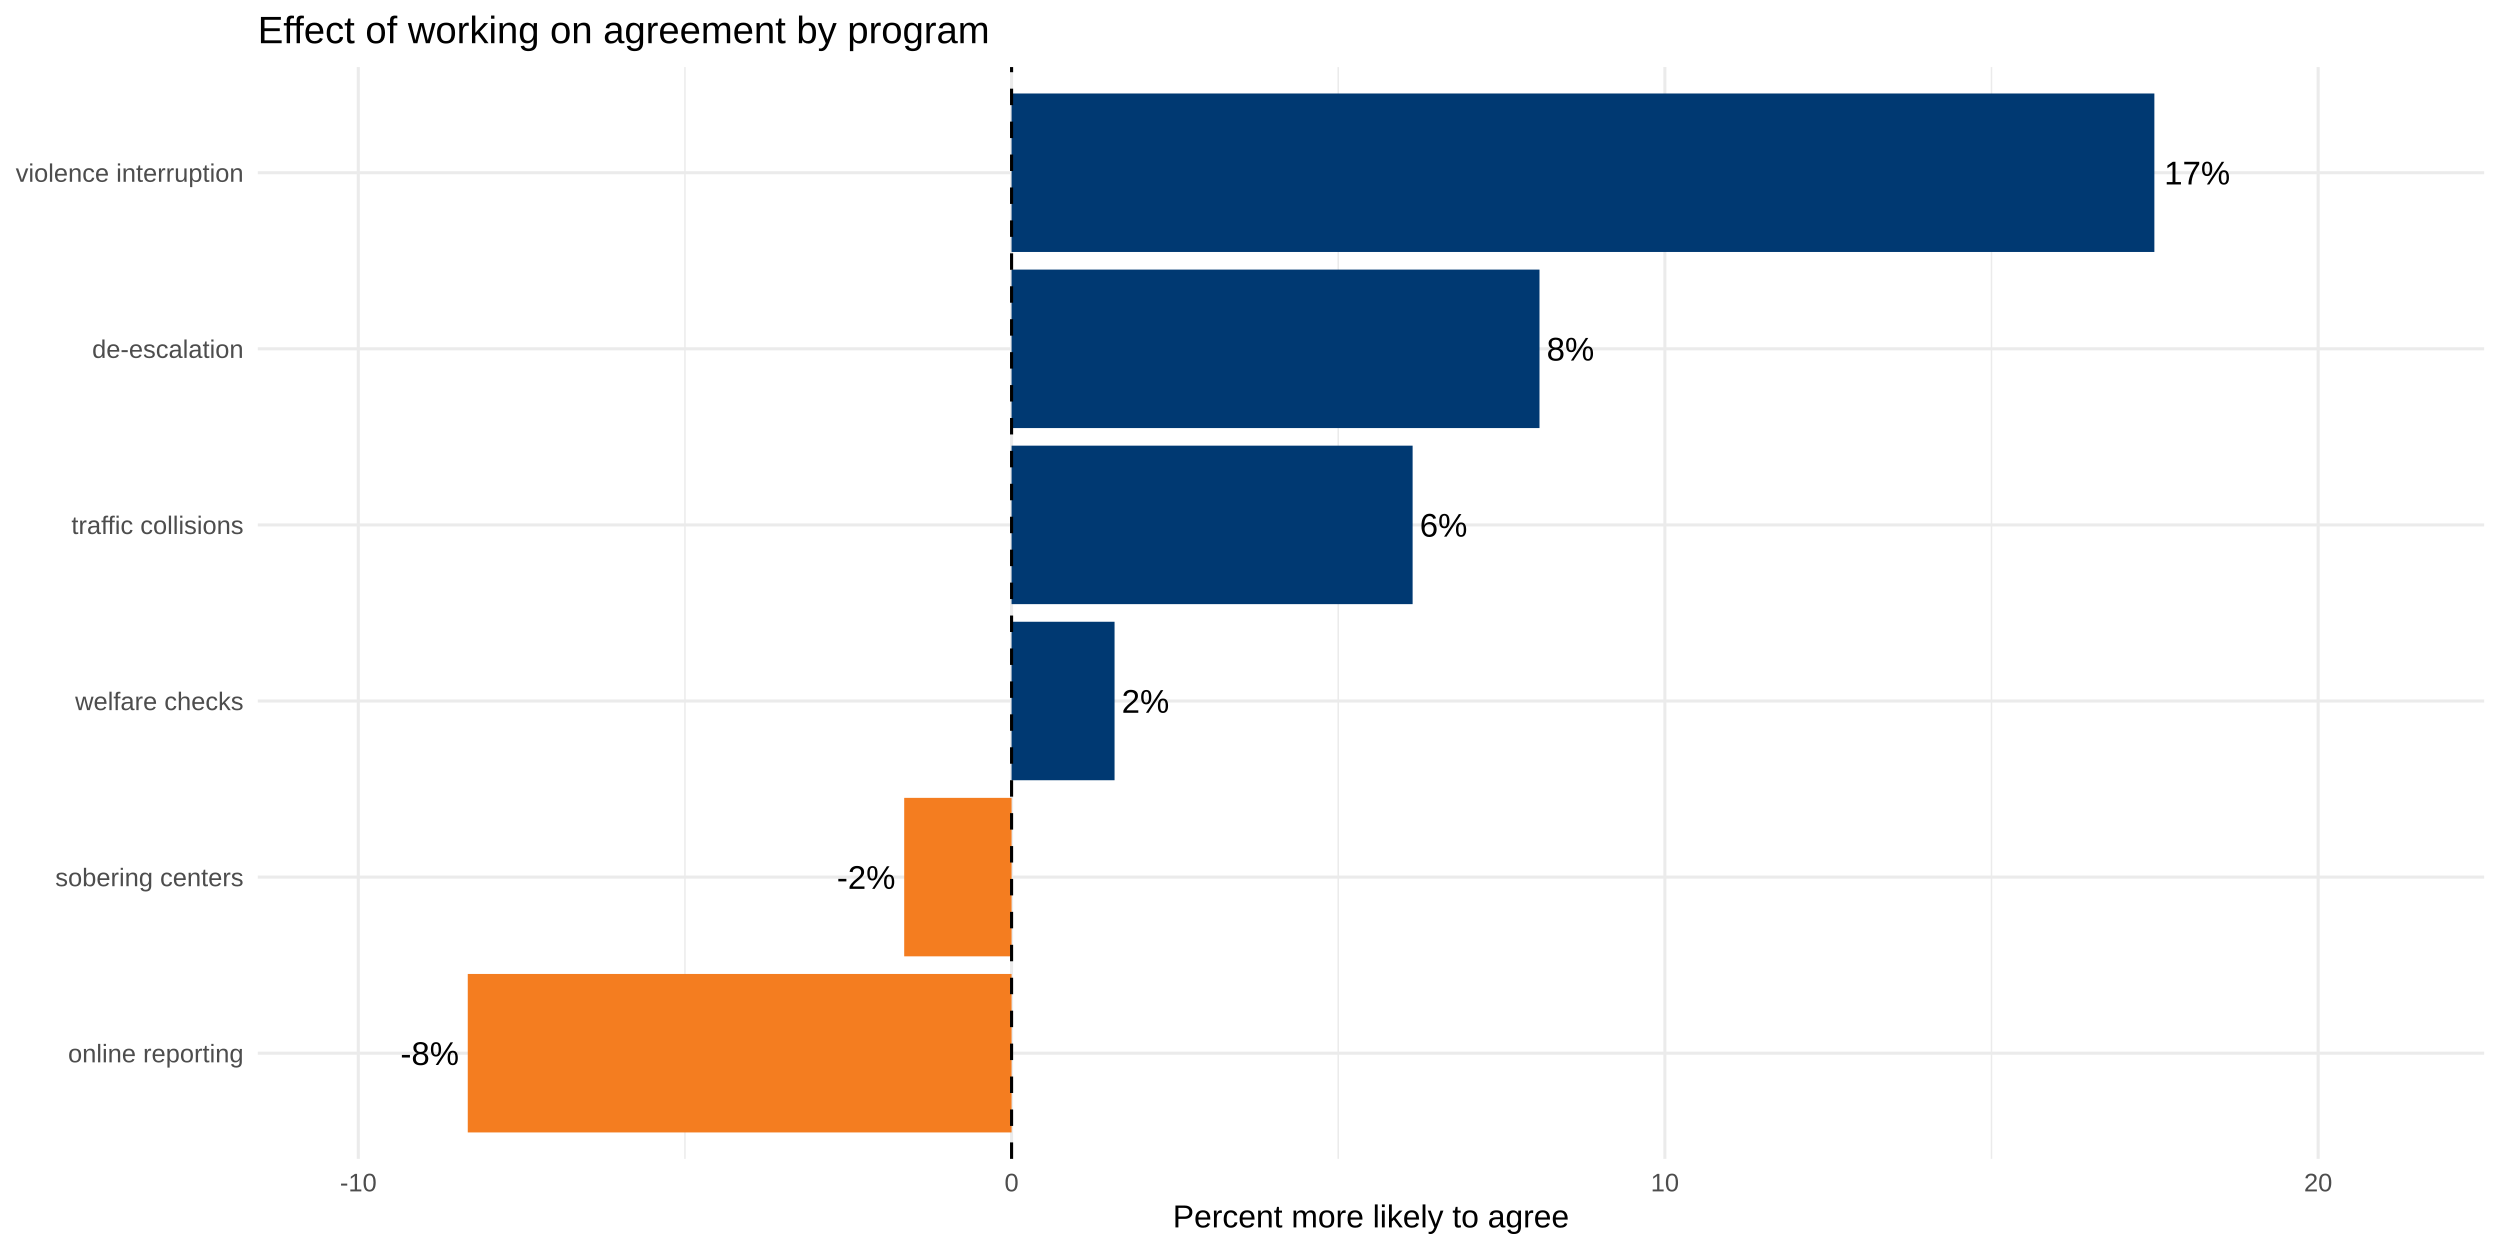
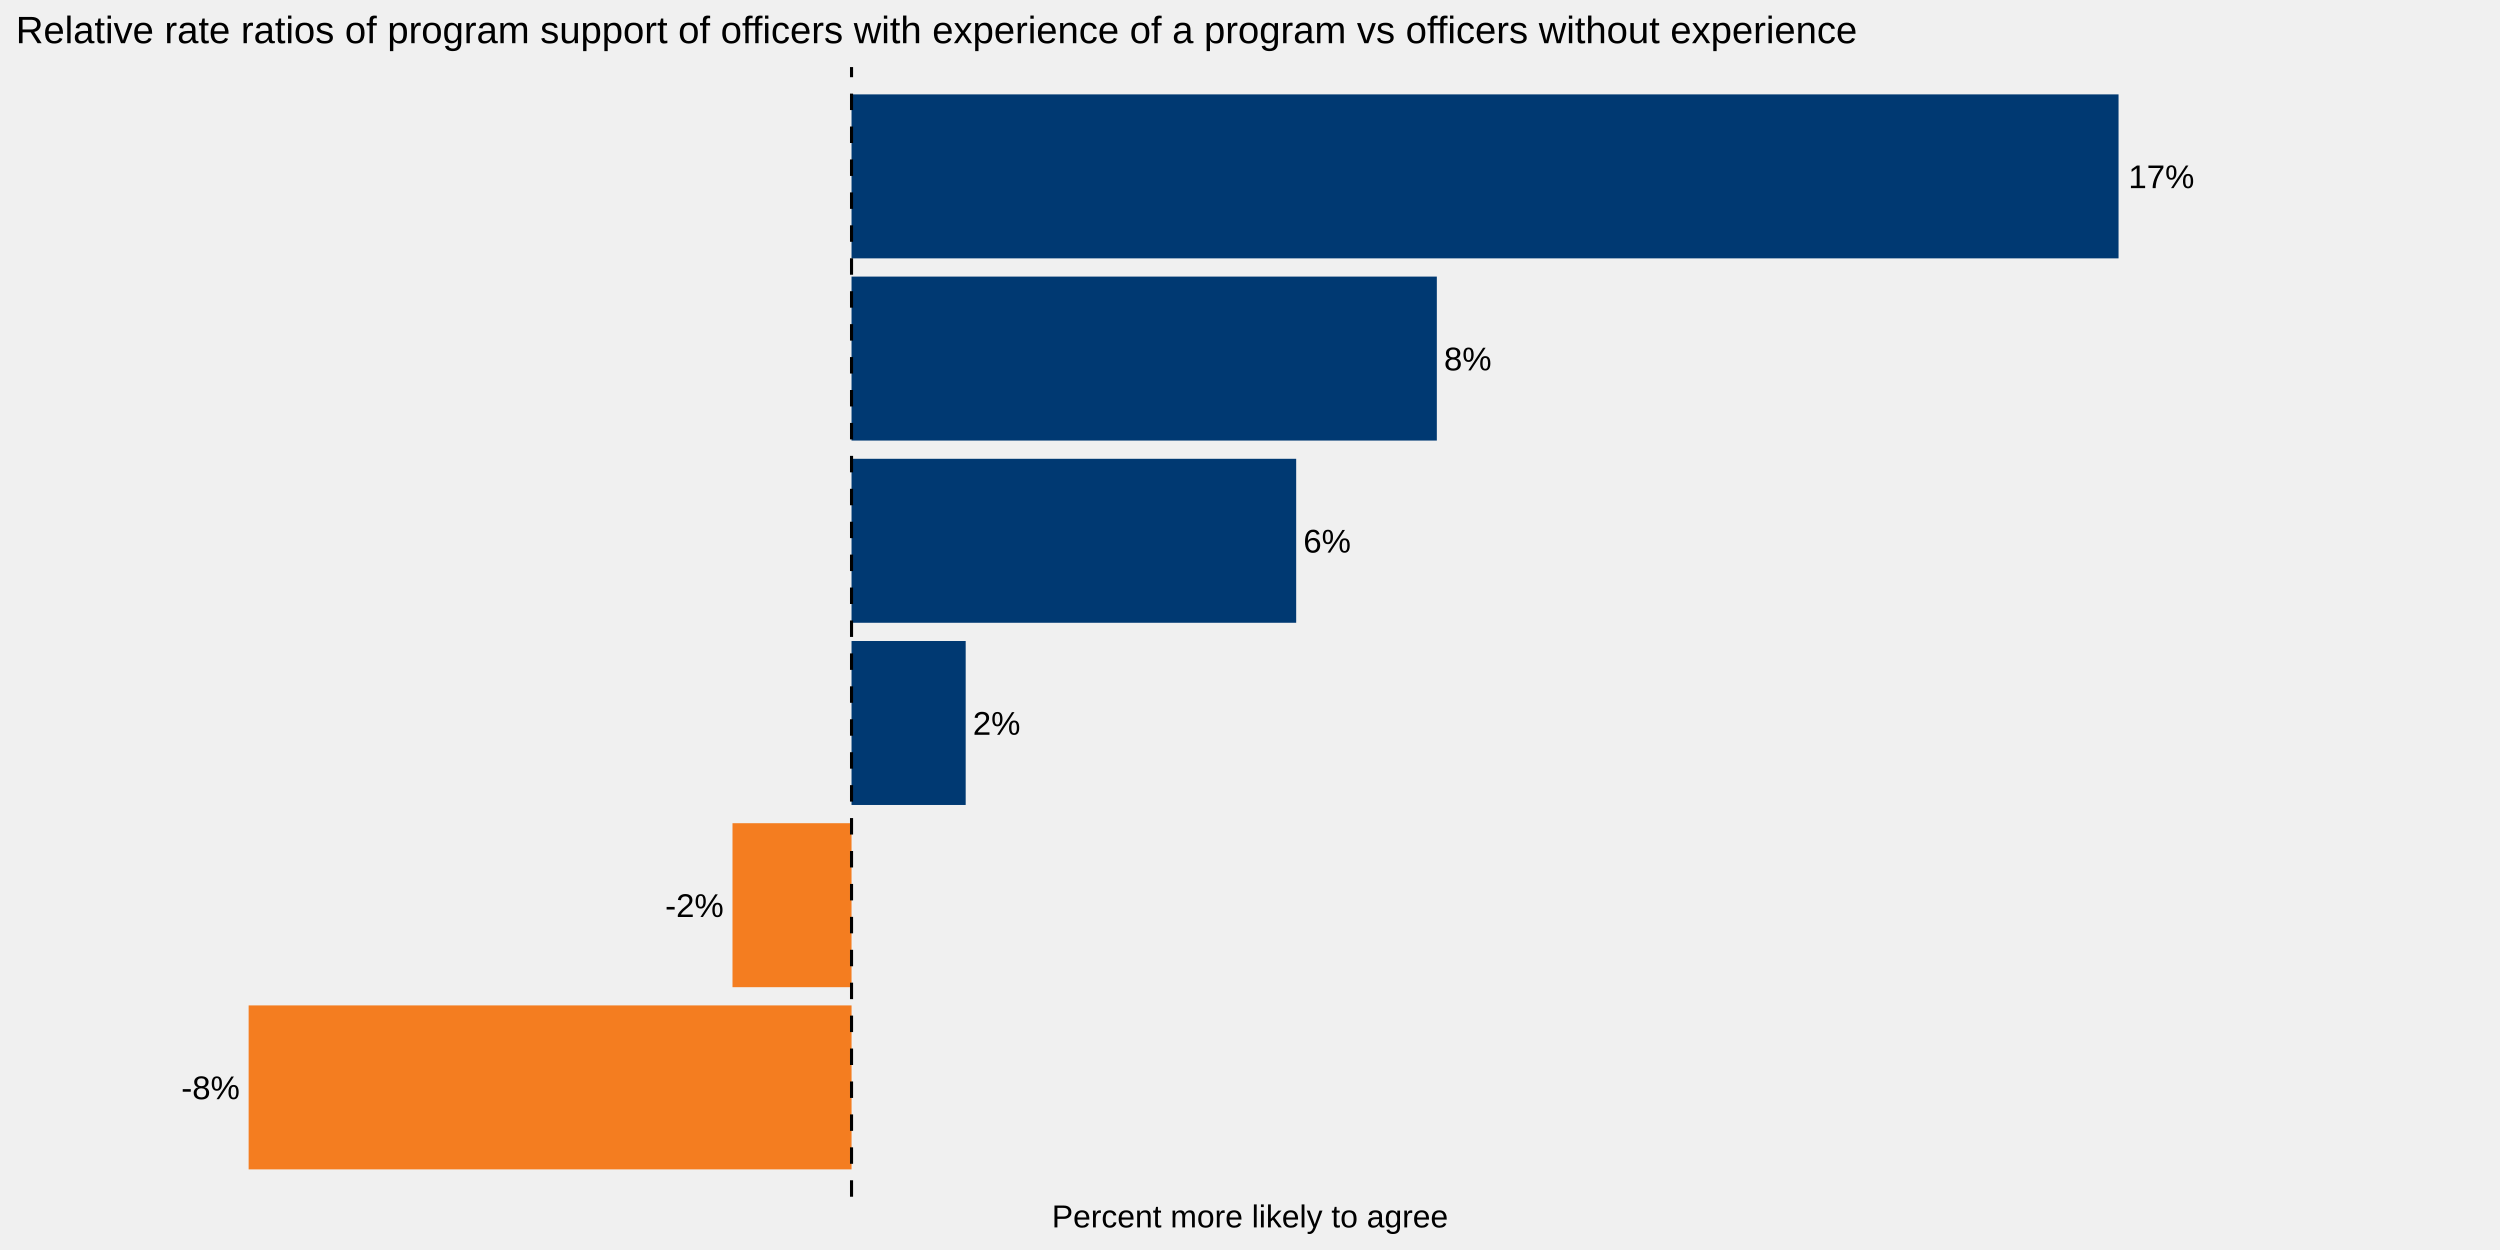
<svg xmlns="http://www.w3.org/2000/svg" width="864.00pt" height="432.00pt" viewBox="0 0 864.00 432.00">
  <g class="svglite">
    <defs>
      <style type="text/css">
    .svglite line, .svglite polyline, .svglite polygon, .svglite path, .svglite rect, .svglite circle {
      fill: none;
      stroke: #000000;
      stroke-linecap: round;
      stroke-linejoin: round;
      stroke-miterlimit: 10.00;
    }
    .svglite text {
      white-space: pre;
    }
    .svglite g.glyphgroup path {
      fill: inherit;
      stroke: none;
    }
  </style>
    </defs>
-     <rect width="100%" height="100%" style="stroke: none; fill: #FFFFFF;" />
+     <rect width="100%" height="100%" style="stroke: none; fill: none;" />
    <defs>
      <clipPath id="cpMC4wMHw4NjQuMDB8MC4wMHw0MzIuMDA=">
        <rect x="0.00" y="0.00" width="864.00" height="432.00" />
      </clipPath>
    </defs>
    <g clip-path="url(#cpMC4wMHw4NjQuMDB8MC4wMHw0MzIuMDA=)">
-       <rect x="0" y="0" width="864.00" height="432.00" style="stroke-width: 1.07; stroke: none; fill: #FFFFFF;" />
-     </g>
+ </g>
    <defs>
-       <clipPath id="cpODkuMTB8ODU4LjUyfDIzLjE4fDQwMC41MA==">
-         <rect x="89.10" y="23.18" width="769.42" height="377.33" />
+       <clipPath id="cpNS40OHw4NTguNTJ8MjMuMTh8NDEzLjU5">
+         <rect x="5.48" y="23.18" width="853.04" height="390.41" />
      </clipPath>
    </defs>
-     <g clip-path="url(#cpODkuMTB8ODU4LjUyfDIzLjE4fDQwMC41MA==)">
-       <polyline points="236.72,400.50 236.72,23.18 " style="stroke-width: 0.53; stroke: #EBEBEB; stroke-linecap: butt;" />
-       <polyline points="462.49,400.50 462.49,23.18 " style="stroke-width: 0.53; stroke: #EBEBEB; stroke-linecap: butt;" />
-       <polyline points="688.26,400.50 688.26,23.18 " style="stroke-width: 0.53; stroke: #EBEBEB; stroke-linecap: butt;" />
-       <polyline points="89.10,363.99 858.52,363.99 " style="stroke-width: 1.07; stroke: #EBEBEB; stroke-linecap: butt;" />
-       <polyline points="89.10,303.13 858.52,303.13 " style="stroke-width: 1.07; stroke: #EBEBEB; stroke-linecap: butt;" />
-       <polyline points="89.10,242.27 858.52,242.27 " style="stroke-width: 1.07; stroke: #EBEBEB; stroke-linecap: butt;" />
-       <polyline points="89.10,181.41 858.52,181.41 " style="stroke-width: 1.07; stroke: #EBEBEB; stroke-linecap: butt;" />
-       <polyline points="89.10,120.55 858.52,120.55 " style="stroke-width: 1.07; stroke: #EBEBEB; stroke-linecap: butt;" />
-       <polyline points="89.10,59.69 858.52,59.69 " style="stroke-width: 1.07; stroke: #EBEBEB; stroke-linecap: butt;" />
-       <polyline points="123.83,400.50 123.83,23.18 " style="stroke-width: 1.07; stroke: #EBEBEB; stroke-linecap: butt;" />
-       <polyline points="349.60,400.50 349.60,23.18 " style="stroke-width: 1.07; stroke: #EBEBEB; stroke-linecap: butt;" />
-       <polyline points="575.38,400.50 575.38,23.18 " style="stroke-width: 1.07; stroke: #EBEBEB; stroke-linecap: butt;" />
-       <polyline points="801.15,400.50 801.15,23.18 " style="stroke-width: 1.07; stroke: #EBEBEB; stroke-linecap: butt;" />
-       <rect x="349.60" y="93.17" width="182.45" height="54.77" style="stroke-width: 1.07; stroke: none; stroke-linecap: butt; stroke-linejoin: miter; fill: #003972;" />
-       <rect x="161.66" y="336.60" width="187.94" height="54.77" style="stroke-width: 1.07; stroke: none; stroke-linecap: butt; stroke-linejoin: miter; fill: #F47D20;" />
-       <rect x="312.49" y="275.74" width="37.11" height="54.77" style="stroke-width: 1.07; stroke: none; stroke-linecap: butt; stroke-linejoin: miter; fill: #F47D20;" />
-       <rect x="349.60" y="154.02" width="138.60" height="54.77" style="stroke-width: 1.07; stroke: none; stroke-linecap: butt; stroke-linejoin: miter; fill: #003972;" />
-       <rect x="349.60" y="32.31" width="394.95" height="54.77" style="stroke-width: 1.07; stroke: none; stroke-linecap: butt; stroke-linejoin: miter; fill: #003972;" />
-       <rect x="349.60" y="214.88" width="35.59" height="54.77" style="stroke-width: 1.07; stroke: none; stroke-linecap: butt; stroke-linejoin: miter; fill: #003972;" />
-       <text x="534.52" y="124.62" style="font-size: 11.38px; font-family: &quot;Arial&quot;;" textLength="16.44px" lengthAdjust="spacingAndGlyphs">8%</text>
-       <text x="158.63" y="368.06" text-anchor="end" style="font-size: 11.38px; font-family: &quot;Arial&quot;;" textLength="20.22px" lengthAdjust="spacingAndGlyphs">-8%</text>
-       <text x="309.46" y="307.20" text-anchor="end" style="font-size: 11.38px; font-family: &quot;Arial&quot;;" textLength="20.22px" lengthAdjust="spacingAndGlyphs">-2%</text>
-       <text x="490.67" y="185.48" style="font-size: 11.38px; font-family: &quot;Arial&quot;;" textLength="16.44px" lengthAdjust="spacingAndGlyphs">6%</text>
-       <text x="747.97" y="63.76" style="font-size: 11.38px; font-family: &quot;Arial&quot;;" textLength="22.77px" lengthAdjust="spacingAndGlyphs">17%</text>
-       <text x="387.65" y="246.34" style="font-size: 11.38px; font-family: &quot;Arial&quot;;" textLength="16.44px" lengthAdjust="spacingAndGlyphs">2%</text>
-       <line x1="349.60" y1="400.50" x2="349.60" y2="23.18" style="stroke-width: 1.07; stroke-dasharray: 5.69,5.69; stroke-linecap: butt;" />
+     <g clip-path="url(#cpNS40OHw4NTguNTJ8MjMuMTh8NDEzLjU5)">
+       <rect x="294.29" y="95.59" width="202.28" height="56.67" style="stroke-width: 1.07; stroke: none; stroke-linecap: butt; stroke-linejoin: miter; fill: #003972;" />
+       <rect x="85.93" y="347.47" width="208.37" height="56.67" style="stroke-width: 1.07; stroke: none; stroke-linecap: butt; stroke-linejoin: miter; fill: #F47D20;" />
+       <rect x="253.15" y="284.50" width="41.14" height="56.67" style="stroke-width: 1.07; stroke: none; stroke-linecap: butt; stroke-linejoin: miter; fill: #F47D20;" />
+       <rect x="294.29" y="158.56" width="153.67" height="56.67" style="stroke-width: 1.07; stroke: none; stroke-linecap: butt; stroke-linejoin: miter; fill: #003972;" />
+       <rect x="294.29" y="32.62" width="437.88" height="56.67" style="stroke-width: 1.07; stroke: none; stroke-linecap: butt; stroke-linejoin: miter; fill: #003972;" />
+       <rect x="294.29" y="221.53" width="39.45" height="56.67" style="stroke-width: 1.07; stroke: none; stroke-linecap: butt; stroke-linejoin: miter; fill: #003972;" />
+       <text x="499.04" y="128.00" style="font-size: 11.38px; font-family: &quot;Arial&quot;;" textLength="16.44px" lengthAdjust="spacingAndGlyphs">8%</text>
+       <text x="82.89" y="379.88" text-anchor="end" style="font-size: 11.38px; font-family: &quot;Arial&quot;;" textLength="20.22px" lengthAdjust="spacingAndGlyphs">-8%</text>
+       <text x="250.12" y="316.91" text-anchor="end" style="font-size: 11.38px; font-family: &quot;Arial&quot;;" textLength="20.22px" lengthAdjust="spacingAndGlyphs">-2%</text>
+       <text x="450.43" y="190.97" style="font-size: 11.38px; font-family: &quot;Arial&quot;;" textLength="16.44px" lengthAdjust="spacingAndGlyphs">6%</text>
+       <text x="735.59" y="65.03" style="font-size: 11.38px; font-family: &quot;Arial&quot;;" textLength="22.77px" lengthAdjust="spacingAndGlyphs">17%</text>
+       <text x="336.21" y="253.94" style="font-size: 11.38px; font-family: &quot;Arial&quot;;" textLength="16.44px" lengthAdjust="spacingAndGlyphs">2%</text>
+       <line x1="294.29" y1="413.59" x2="294.29" y2="23.18" style="stroke-width: 1.07; stroke-dasharray: 5.69,5.69; stroke-linecap: butt;" />
    </g>
    <g clip-path="url(#cpMC4wMHw4NjQuMDB8MC4wMHw0MzIuMDA=)">
-       <text x="84.17" y="367.14" text-anchor="end" style="font-size: 8.80px;fill: #4D4D4D; font-family: &quot;Arial&quot;;" textLength="60.59px" lengthAdjust="spacingAndGlyphs">online reporting</text>
-       <text x="84.17" y="306.28" text-anchor="end" style="font-size: 8.80px;fill: #4D4D4D; font-family: &quot;Arial&quot;;" textLength="65.02px" lengthAdjust="spacingAndGlyphs">sobering centers</text>
-       <text x="84.17" y="245.42" text-anchor="end" style="font-size: 8.80px;fill: #4D4D4D; font-family: &quot;Arial&quot;;" textLength="58.19px" lengthAdjust="spacingAndGlyphs">welfare checks</text>
-       <text x="84.17" y="184.56" text-anchor="end" style="font-size: 8.80px;fill: #4D4D4D; font-family: &quot;Arial&quot;;" textLength="59.47px" lengthAdjust="spacingAndGlyphs">traffic collisions</text>
-       <text x="84.17" y="123.70" text-anchor="end" style="font-size: 8.80px;fill: #4D4D4D; font-family: &quot;Arial&quot;;" textLength="52.31px" lengthAdjust="spacingAndGlyphs">de-escalation</text>
-       <text x="84.17" y="62.84" text-anchor="end" style="font-size: 8.80px;fill: #4D4D4D; font-family: &quot;Arial&quot;;" textLength="78.69px" lengthAdjust="spacingAndGlyphs">violence interruption</text>
-       <text x="123.83" y="411.74" text-anchor="middle" style="font-size: 8.80px;fill: #4D4D4D; font-family: &quot;Arial&quot;;" textLength="12.70px" lengthAdjust="spacingAndGlyphs">-10</text>
-       <text x="349.60" y="411.74" text-anchor="middle" style="font-size: 8.80px;fill: #4D4D4D; font-family: &quot;Arial&quot;;" textLength="4.89px" lengthAdjust="spacingAndGlyphs">0</text>
-       <text x="575.38" y="411.74" text-anchor="middle" style="font-size: 8.80px;fill: #4D4D4D; font-family: &quot;Arial&quot;;" textLength="9.78px" lengthAdjust="spacingAndGlyphs">10</text>
-       <text x="801.15" y="411.74" text-anchor="middle" style="font-size: 8.80px;fill: #4D4D4D; font-family: &quot;Arial&quot;;" textLength="9.78px" lengthAdjust="spacingAndGlyphs">20</text>
-       <text x="473.81" y="424.20" text-anchor="middle" style="font-size: 11.00px; font-family: &quot;Arial&quot;;" textLength="137.03px" lengthAdjust="spacingAndGlyphs">Percent more likely to agree</text>
-       <text x="89.10" y="14.93" style="font-size: 13.20px; font-family: &quot;Arial&quot;;" textLength="252.47px" lengthAdjust="spacingAndGlyphs">Effect of working on agreement by program</text>
+       <text x="432.00" y="424.20" text-anchor="middle" style="font-size: 11.00px; font-family: &quot;Arial&quot;;" textLength="137.03px" lengthAdjust="spacingAndGlyphs">Percent more likely to agree</text>
+       <text x="5.48" y="14.93" style="font-size: 13.20px; font-family: &quot;Arial&quot;;" textLength="635.34px" lengthAdjust="spacingAndGlyphs">Relative rate ratios of program support of officers with experience of a program vs officers without experience</text>
    </g>
  </g>
</svg>
